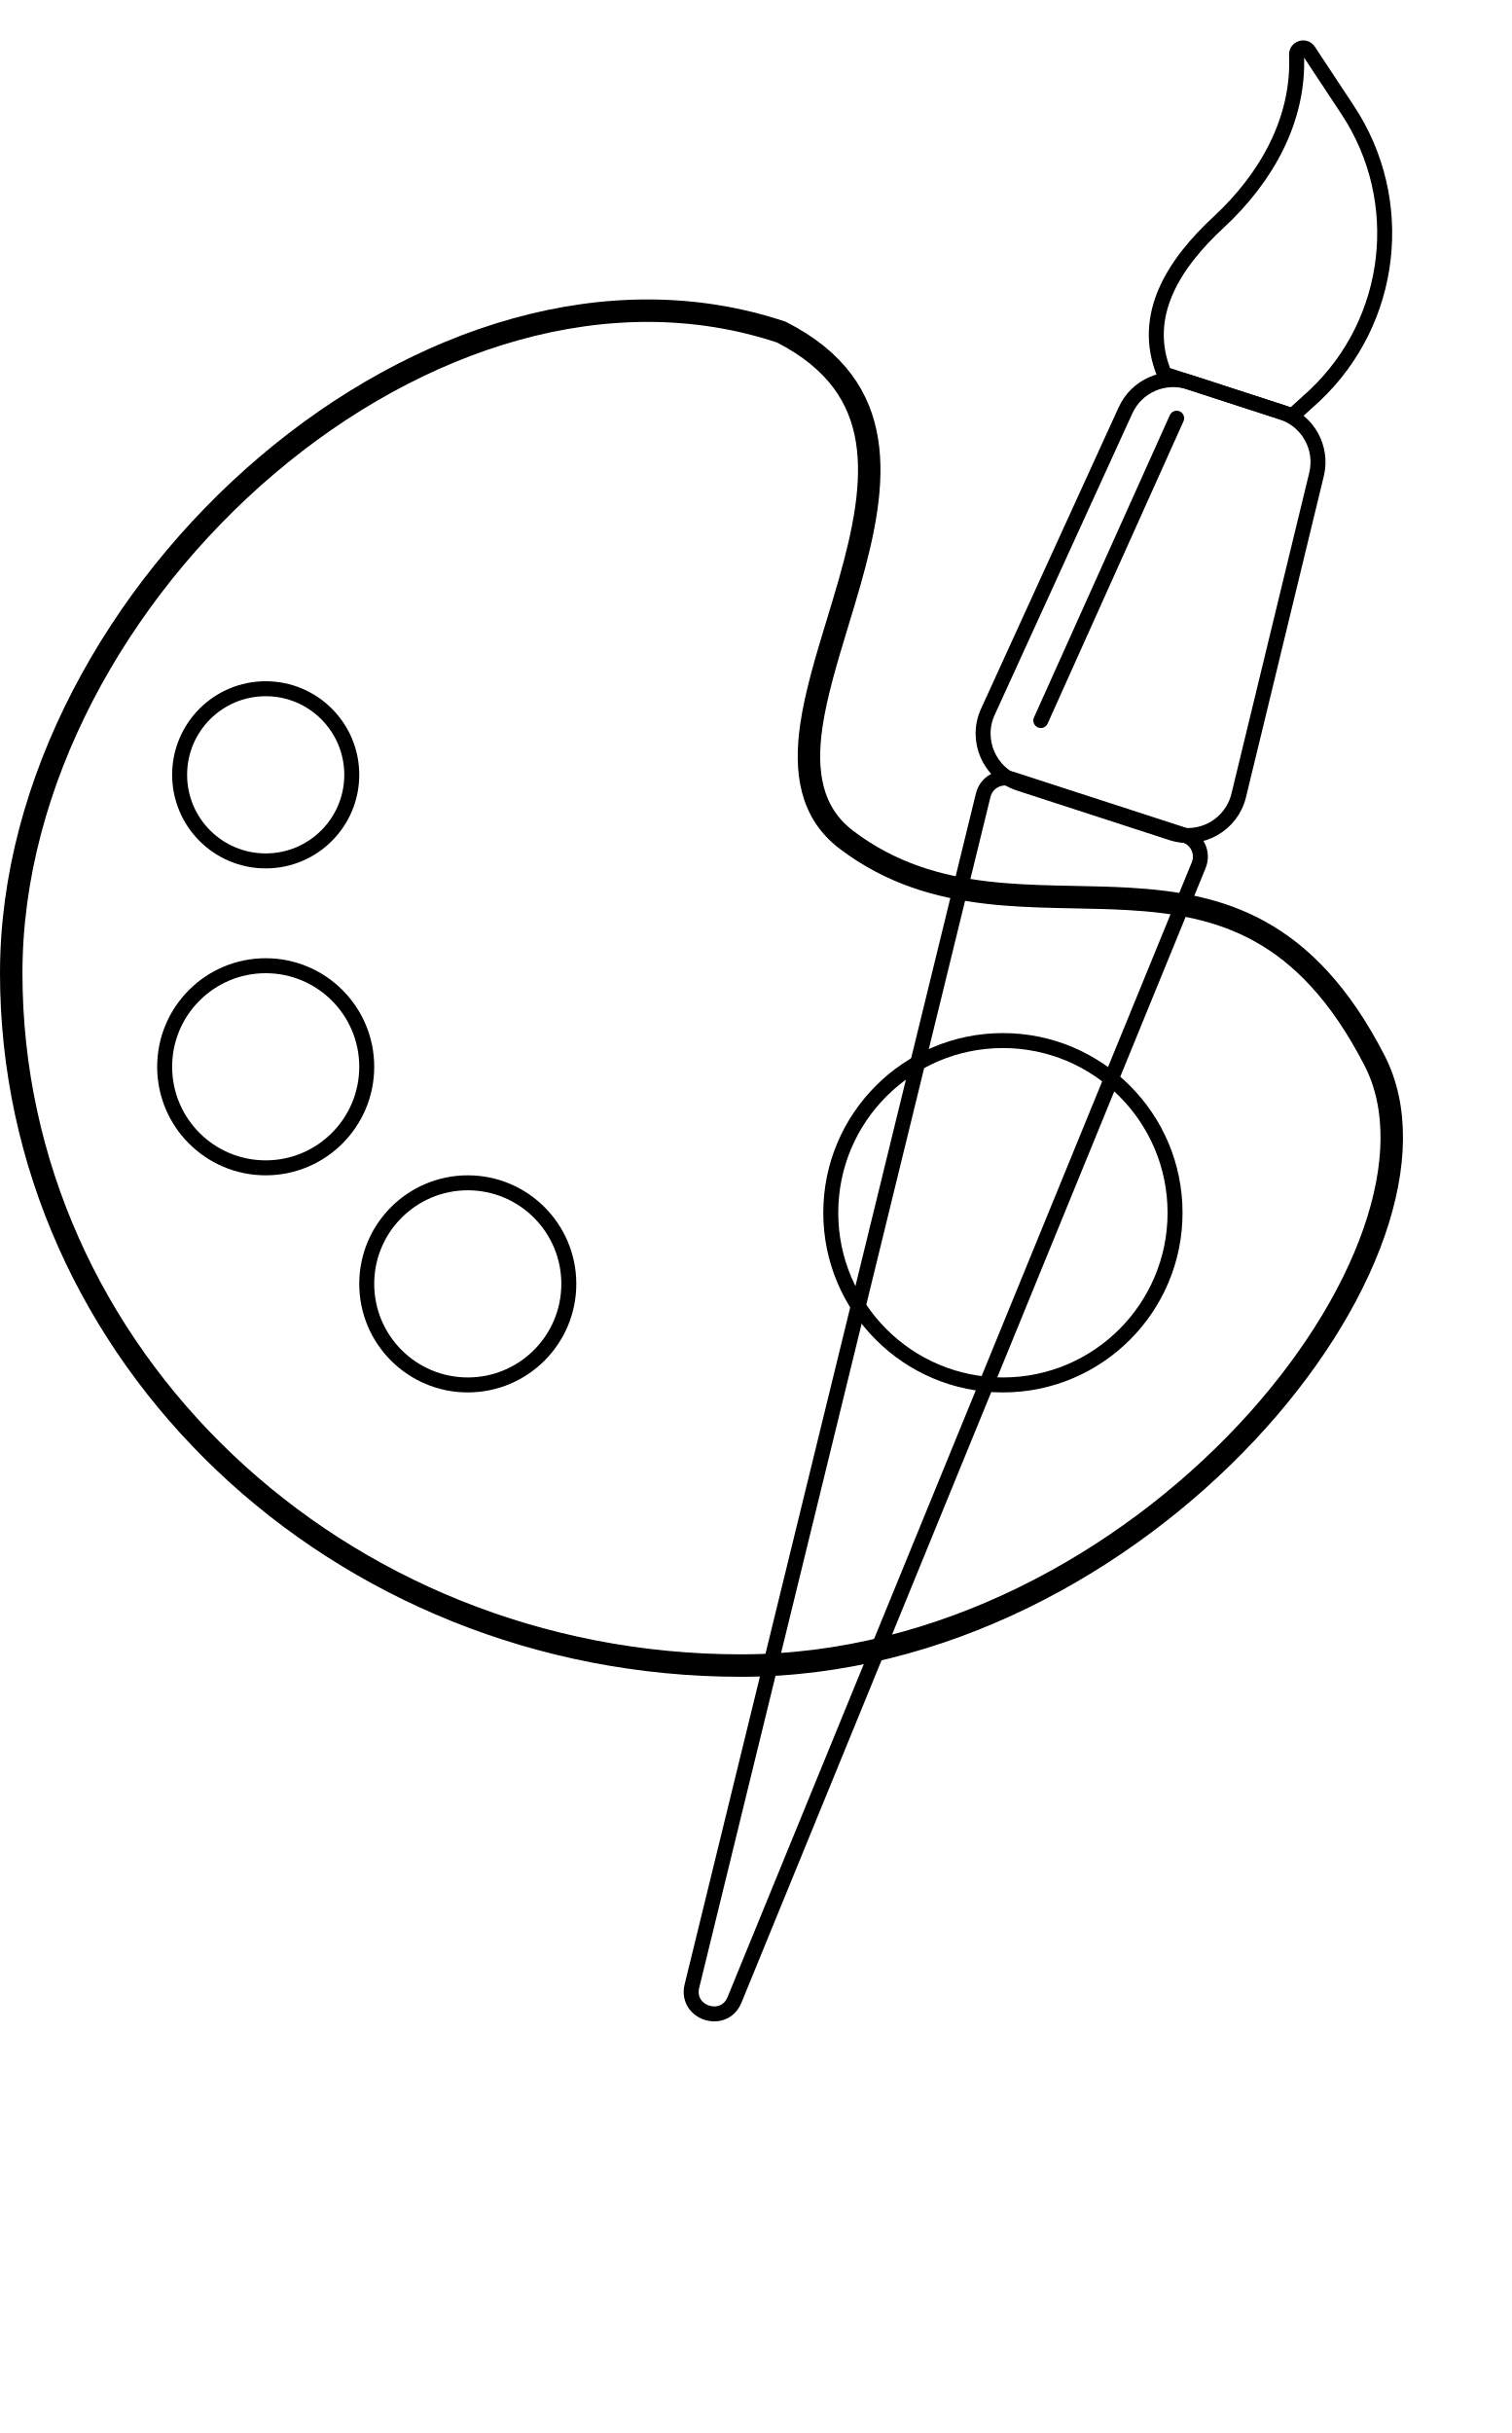
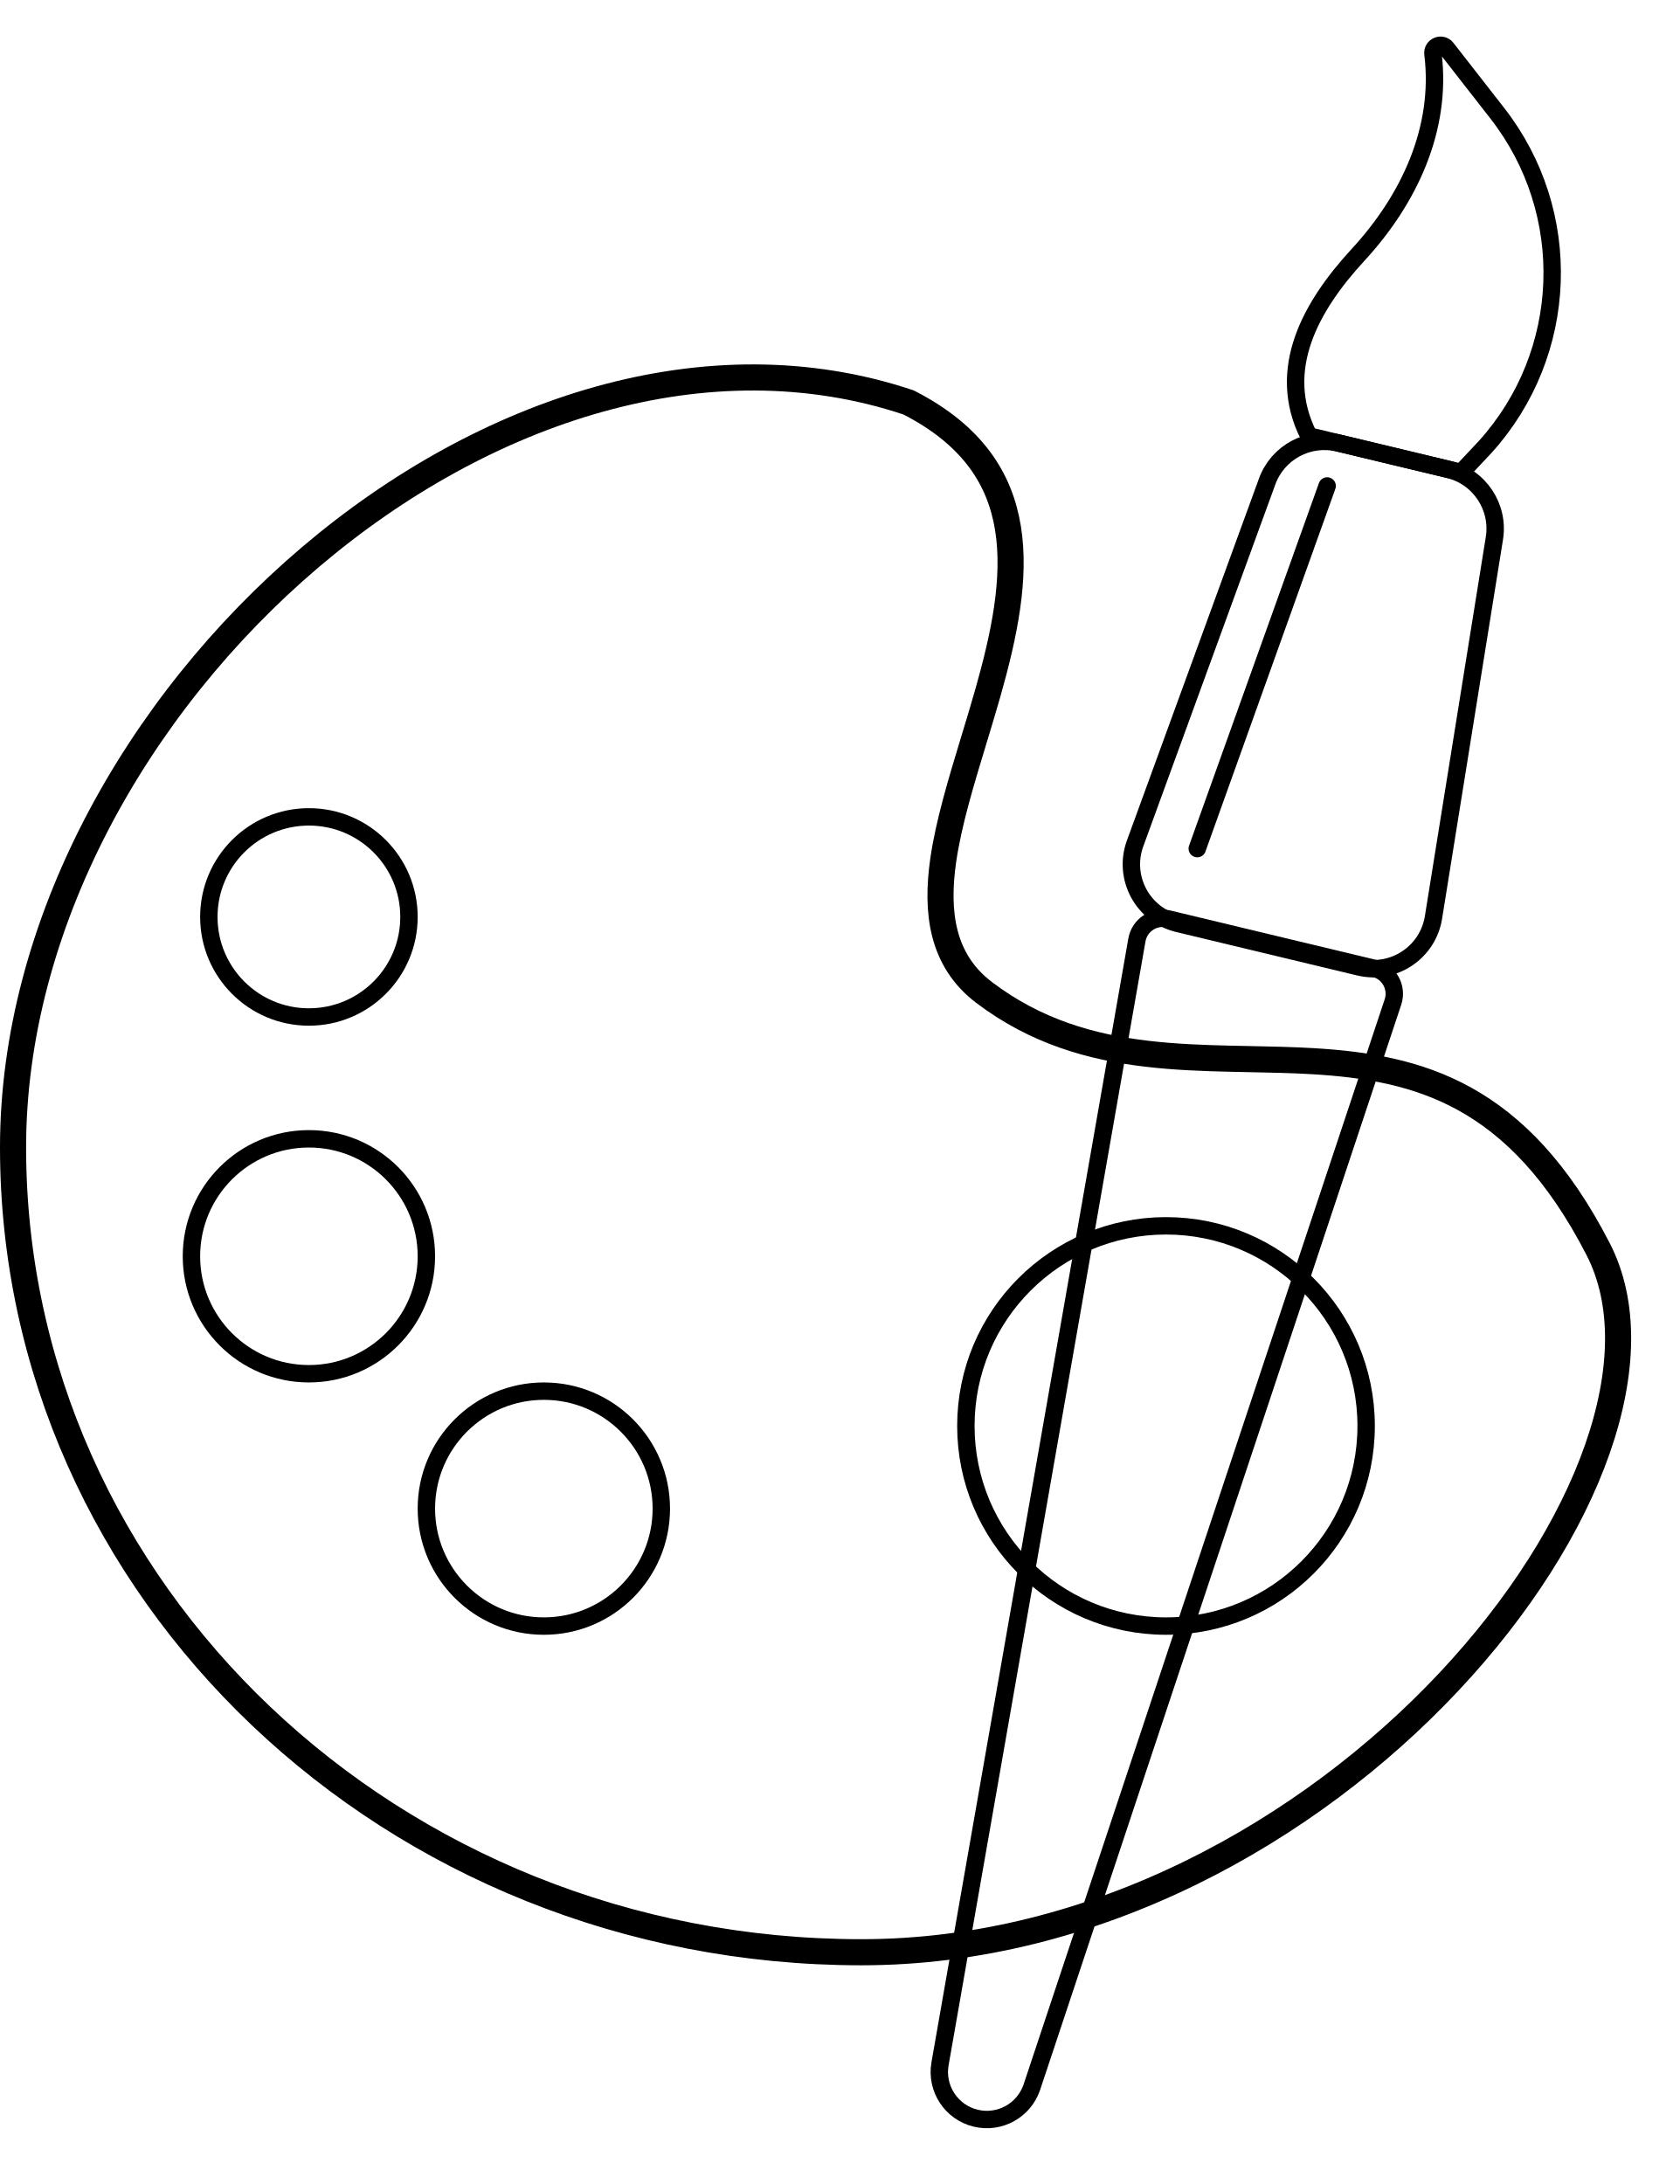
- <svg xmlns="http://www.w3.org/2000/svg" width="202" height="325" viewBox="0 0 202 325" fill="none">
-   <path d="M183.666 141.685C186.81 147.809 186.654 155.844 183.576 164.651C180.506 173.436 174.585 182.806 166.513 191.404C150.358 208.612 125.829 222.486 99 222.486C45.078 222.486 1.5 181 1.5 129.986C1.5 104.562 15.603 79.203 35.659 62.161C55.692 45.137 81.356 36.656 104.417 44.372C111.821 48.163 114.922 53.198 115.835 58.798C116.775 64.564 115.421 71.078 113.523 77.765C113.016 79.548 112.468 81.351 111.922 83.15C110.461 87.953 109.012 92.722 108.398 96.984C107.547 102.902 108.206 108.475 113.094 112.181C119.055 116.7 125.43 118.478 131.833 119.228C135.024 119.602 138.238 119.722 141.405 119.795C142.14 119.812 142.871 119.827 143.599 119.841C146.029 119.889 148.424 119.936 150.809 120.074C156.987 120.432 162.875 121.392 168.358 124.435C173.82 127.465 179.023 132.644 183.666 141.685Z" stroke="black" stroke-width="3" />
-   <circle cx="35.5" cy="142.5" r="13.5" stroke="black" stroke-width="2" />
-   <circle cx="35.5" cy="103.5" r="11.5" stroke="black" stroke-width="2" />
-   <circle cx="62.5" cy="171.5" r="13.5" stroke="black" stroke-width="2" />
-   <circle cx="134" cy="162" r="23" stroke="black" stroke-width="2" />
-   <path d="M150.385 54.803C151.862 51.568 155.532 49.955 158.915 51.054L171.263 55.066C174.743 56.196 176.765 59.816 175.903 63.372L165.506 106.259C164.546 110.22 160.417 112.526 156.54 111.267L136.192 104.655C132.215 103.363 130.251 98.894 131.988 95.09L150.385 54.803Z" stroke="black" stroke-width="2" />
-   <path d="M98.141 267.139C96.735 270.576 91.568 268.897 92.451 265.29L131.367 106.213C131.781 104.519 133.549 103.534 135.208 104.073L158.311 111.579C159.97 112.118 160.821 113.954 160.161 115.569L98.141 267.139Z" stroke="black" stroke-width="2" />
-   <path d="M162.833 29.673C156.996 35.082 152.3 42.043 155.57 49.967L172.689 55.529L175.673 52.819C186.202 42.865 188.056 26.785 180.067 14.697L174.844 6.792C174.352 6.047 173.192 6.424 173.232 7.316C173.618 15.976 169.191 23.781 162.833 29.673Z" stroke="black" stroke-width="2" />
-   <line x1="157.214" y1="55.866" x2="139.064" y2="96.245" stroke="black" stroke-width="2" stroke-linecap="round" />
+ <svg xmlns="http://www.w3.org/2000/svg" width="193" height="251" viewBox="0 0 193 251" fill="none">
+   <path d="M183.666 143.565C186.81 149.688 186.654 157.724 183.576 166.531C180.506 175.316 174.585 184.685 166.513 193.283C150.358 210.492 125.829 224.365 99 224.365C45.078 224.365 1.5 182.879 1.5 131.865C1.5 106.442 15.603 81.083 35.659 64.04C55.692 47.017 81.356 38.535 104.417 46.252C111.821 50.042 114.922 55.078 115.835 60.677C116.775 66.444 115.421 72.958 113.523 79.644C113.016 81.428 112.468 83.231 111.922 85.029C110.461 89.832 109.012 94.602 108.398 98.864C107.547 104.782 108.206 110.355 113.094 114.061C119.055 118.58 125.43 120.358 131.833 121.108C135.024 121.482 138.238 121.602 141.405 121.675C142.14 121.692 142.871 121.706 143.599 121.721C146.029 121.769 148.424 121.816 150.809 121.954C156.987 122.312 162.875 123.272 168.358 126.314C173.82 129.345 179.023 134.523 183.666 143.565Z" stroke="black" stroke-width="3" />
+   <circle cx="35.5" cy="144.38" r="13.5" stroke="black" stroke-width="2" />
+   <circle cx="35.5" cy="105.38" r="11.5" stroke="black" stroke-width="2" />
+   <circle cx="62.5" cy="173.38" r="13.5" stroke="black" stroke-width="2" />
+   <circle cx="134" cy="163.88" r="23" stroke="black" stroke-width="2" />
+   <path d="M145.627 55.326C146.846 51.984 150.378 50.088 153.837 50.918L166.461 53.949C170.019 54.803 172.319 58.254 171.739 61.866L164.739 105.436C164.092 109.461 160.157 112.084 156.193 111.132L135.39 106.138C131.323 105.161 129.014 100.861 130.448 96.932L145.627 55.326Z" stroke="black" stroke-width="2" />
+   <path d="M134.312 105.622L157.935 111.293C159.645 111.704 160.637 113.489 160.082 115.158L118.589 239.852C117.694 242.542 114.89 244.1 112.134 243.438C109.329 242.765 107.532 240.027 108.03 237.186L130.657 108.021C130.956 106.317 132.63 105.218 134.312 105.622Z" stroke="black" stroke-width="2" />
+   <path d="M156.065 29.296C150.671 35.146 146.535 42.454 150.417 50.097L167.92 54.299L170.682 51.363C180.397 40.614 180.984 24.438 172.072 13.014L166.244 5.543C165.695 4.839 164.568 5.306 164.678 6.192C165.742 14.795 161.941 22.923 156.065 29.296Z" stroke="black" stroke-width="2" />
+   <line x1="152.518" y1="55.849" x2="137.592" y2="97.528" stroke="black" stroke-width="2" stroke-linecap="round" />
</svg>
